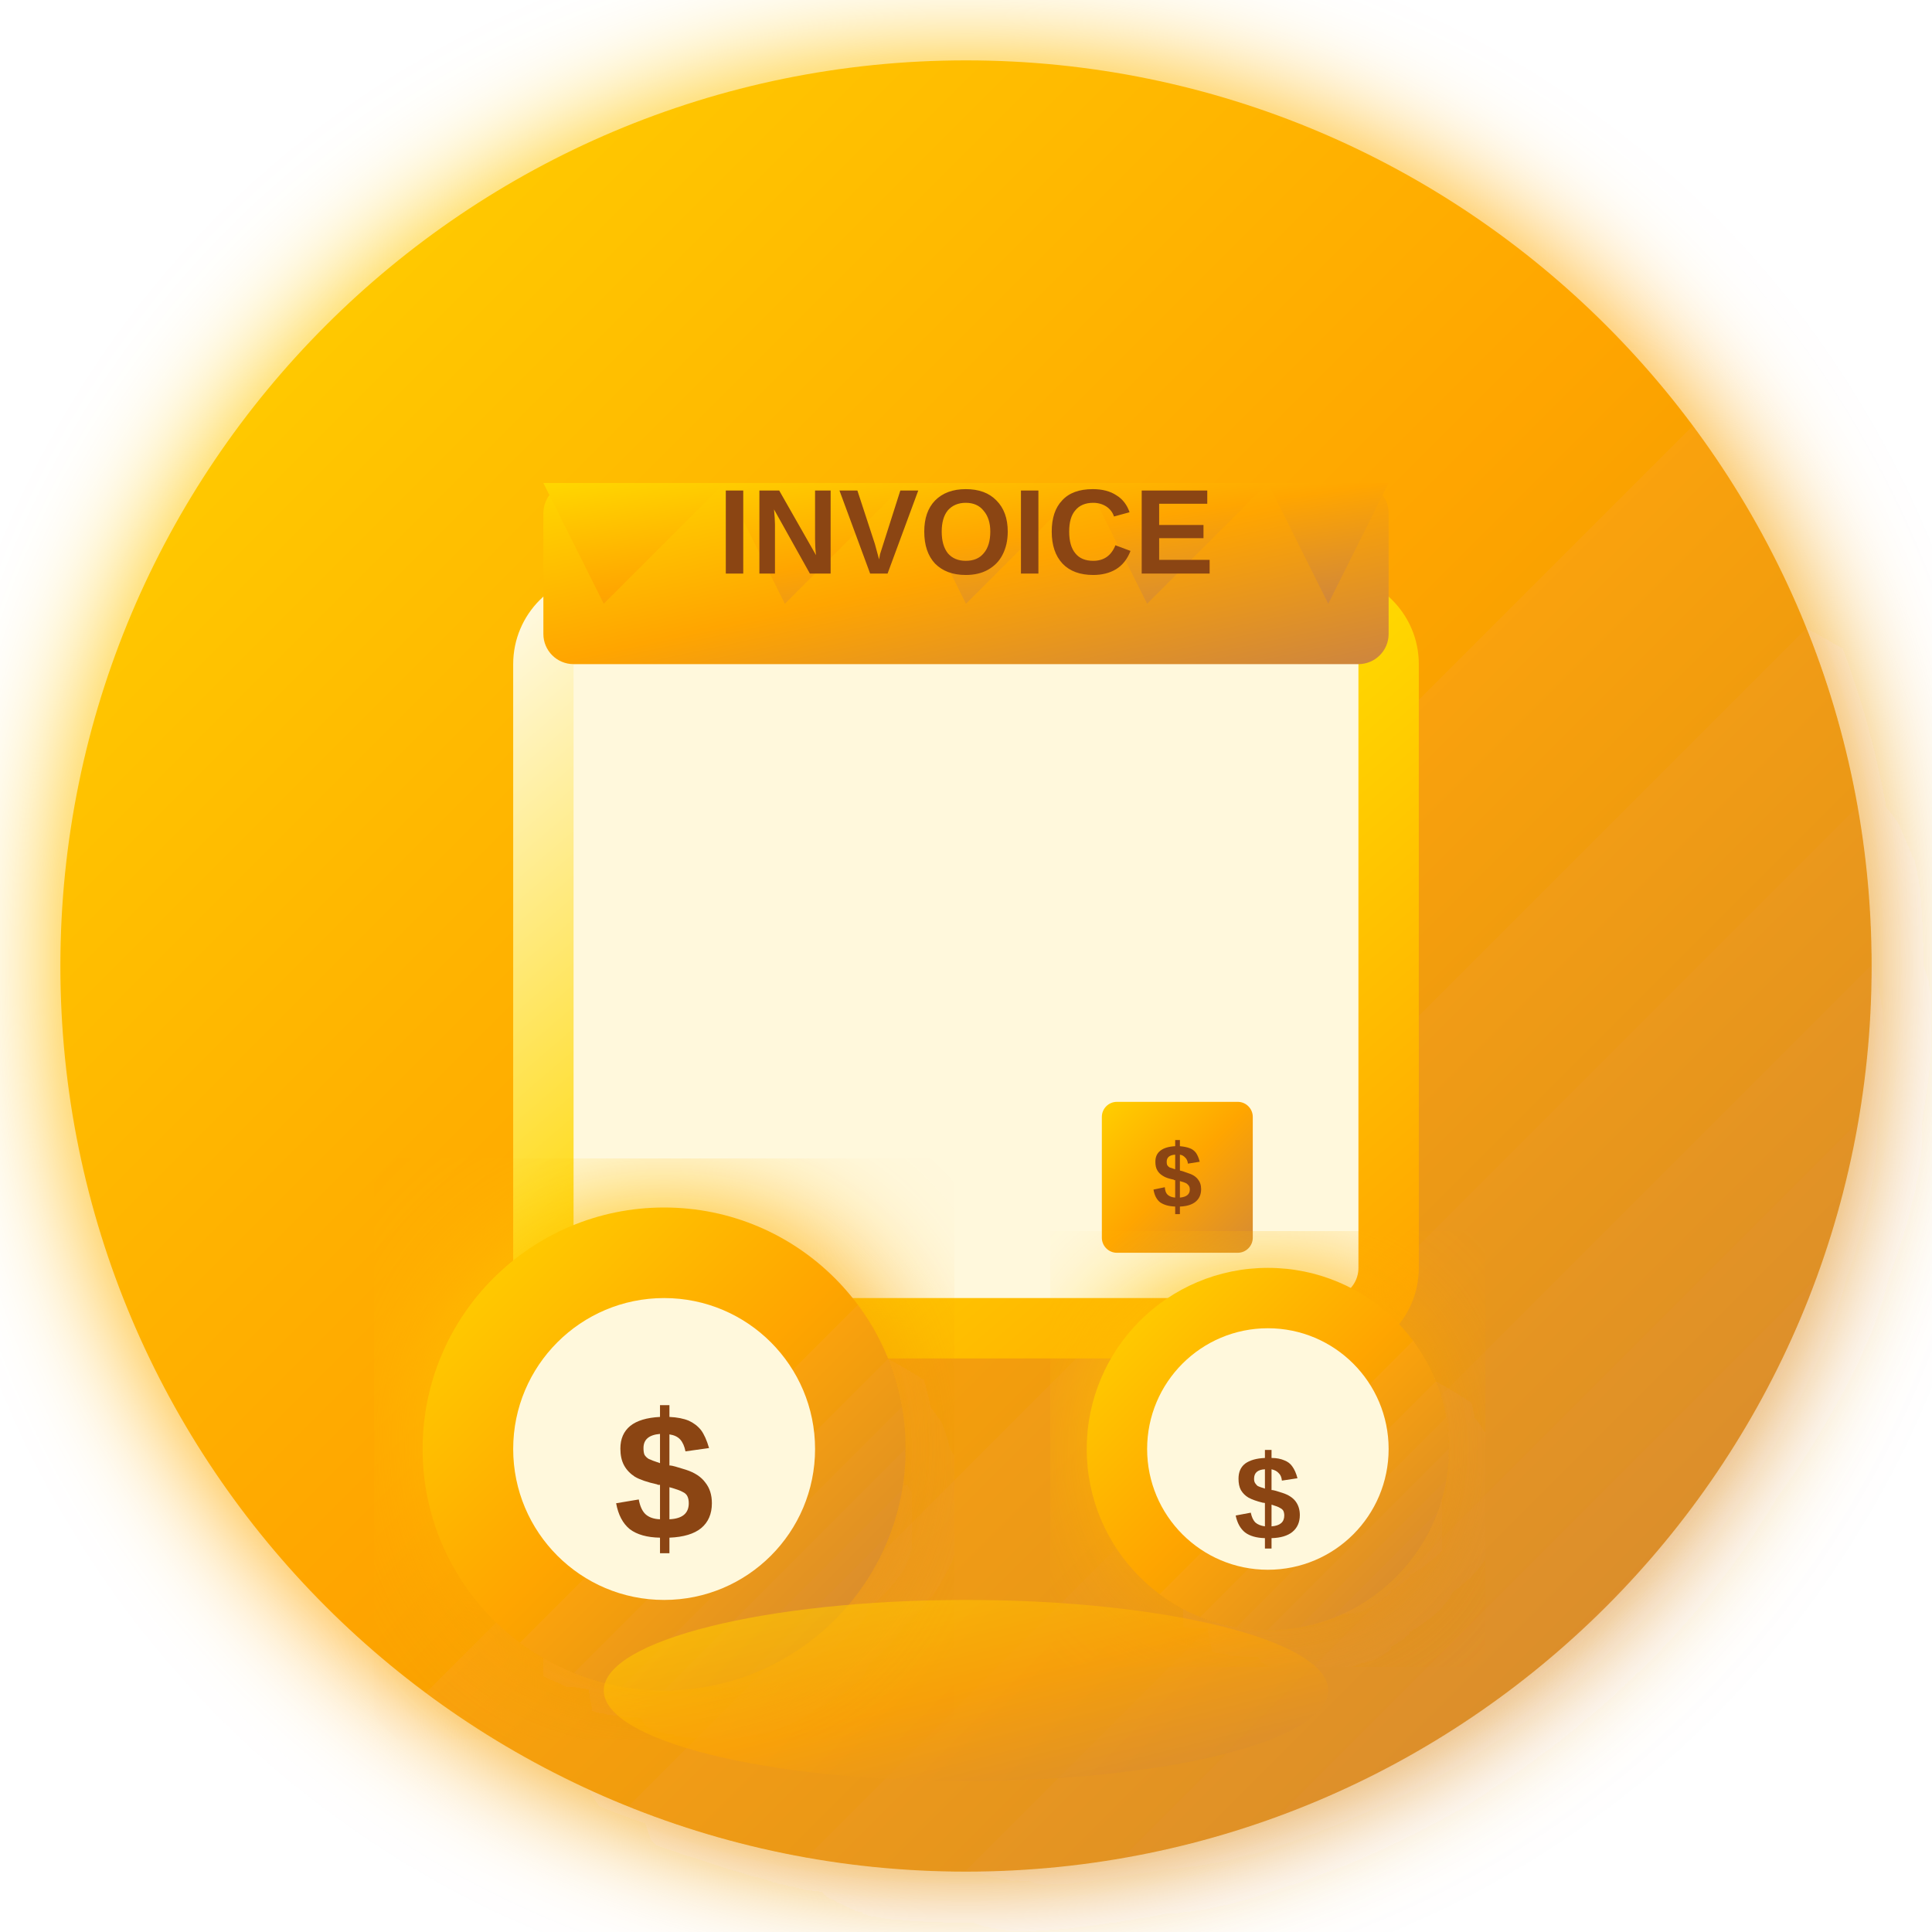
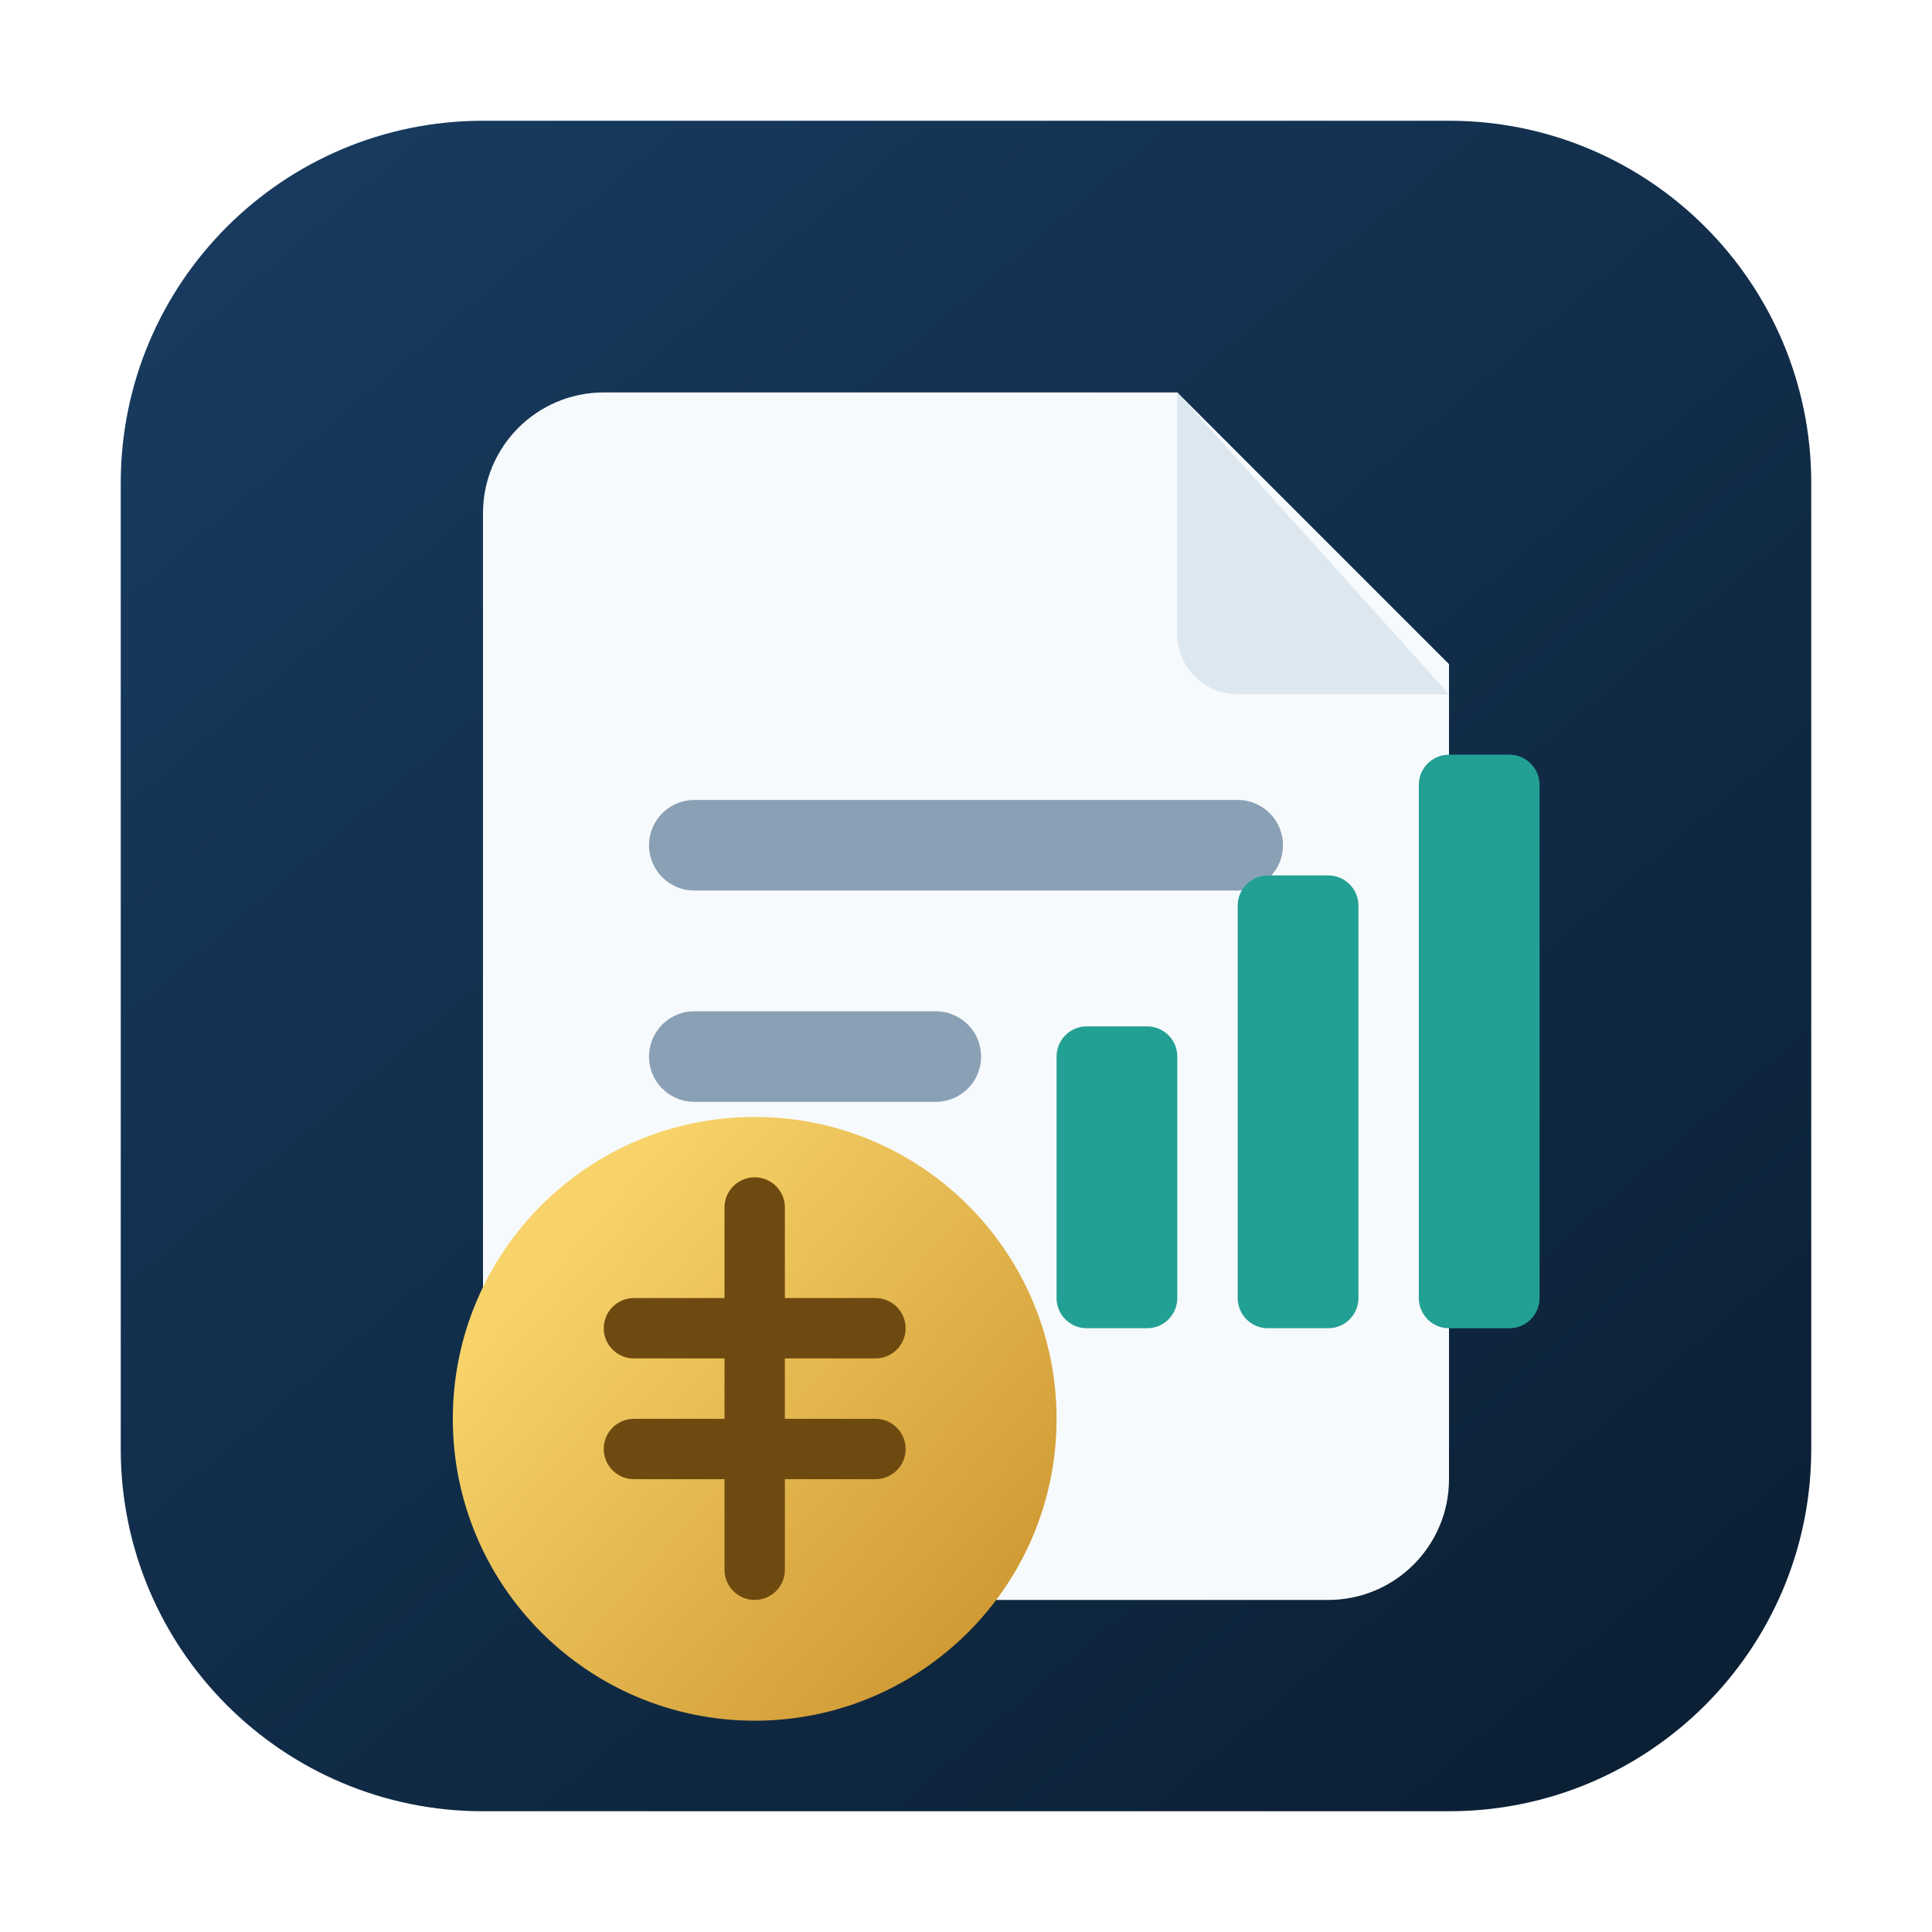
- <svg xmlns="http://www.w3.org/2000/svg" width="64" height="64" viewBox="0 0 64 64" fill="none">
+ <svg xmlns="http://www.w3.org/2000/svg" width="64" height="64" viewBox="0 0 64 64" role="img" aria-label="Finance System">
  <defs>
-     <linearGradient id="goldGradient" x1="0%" y1="0%" x2="100%" y2="100%">
-       <stop offset="0%" style="stop-color:#FFD700" />
-       <stop offset="50%" style="stop-color:#FFA500" />
-       <stop offset="100%" style="stop-color:#CD853F" />
+     <linearGradient id="bg" x1="10" y1="6" x2="56" y2="60" gradientUnits="userSpaceOnUse">
+       <stop offset="0" stop-color="#173A5E" />
+       <stop offset="1" stop-color="#0B1F33" />
    </linearGradient>
-     <linearGradient id="goldShine" x1="0%" y1="0%" x2="100%" y2="100%">
-       <stop offset="0%" style="stop-color:#FFF8DC" />
-       <stop offset="50%" style="stop-color:#FFD700" />
-       <stop offset="100%" style="stop-color:#FFA500" />
+     <linearGradient id="coin" x1="18" y1="42" x2="36" y2="58" gradientUnits="userSpaceOnUse">
+       <stop offset="0" stop-color="#F7D36A" />
+       <stop offset="1" stop-color="#C58A24" />
    </linearGradient>
-     <filter id="glow">
-       <feGaussianBlur stdDeviation="2" result="coloredBlur" />
-       <feMerge>
-         <feMergeNode in="coloredBlur" />
-         <feMergeNode in="SourceGraphic" />
-       </feMerge>
-     </filter>
  </defs>
-   <circle cx="32" cy="32" r="30" fill="url(#goldGradient)" filter="url(#glow)" />
-   <rect x="18" y="20" width="28" height="24" rx="2" fill="#FFF8DC" stroke="url(#goldShine)" stroke-width="2" />
-   <rect x="18" y="16" width="28" height="6" fill="url(#goldGradient)" rx="1" />
-   <polygon points="18,16 20,20 24,16 26,20 30,16 32,20 36,16 38,20 42,16 44,20 46,16" fill="url(#goldGradient)" />
-   <text x="32" y="19" font-family="Arial, sans-serif" font-size="4" font-weight="bold" fill="#8B4513" text-anchor="middle">INVOICE</text>
-   <line x1="22" y1="26" x2="42" y2="26" stroke="url(#goldGradient)" stroke-width="1.5" />
-   <line x1="22" y1="30" x2="42" y2="30" stroke="url(#goldGradient)" stroke-width="1.5" />
-   <line x1="22" y1="34" x2="42" y2="34" stroke="url(#goldGradient)" stroke-width="1.5" />
-   <line x1="22" y1="38" x2="34" y2="38" stroke="url(#goldGradient)" stroke-width="1.5" />
-   <rect x="36" y="36" width="6" height="6" rx="1" fill="url(#goldGradient)" stroke="#FFF8DC" stroke-width="1" />
-   <text x="39" y="40" font-family="Arial, sans-serif" font-size="3" font-weight="bold" fill="#8B4513" text-anchor="middle">$</text>
-   <circle cx="22" cy="48" r="8" fill="url(#goldGradient)" filter="url(#glow)" />
-   <circle cx="22" cy="48" r="5" fill="#FFF8DC" />
-   <text x="22" y="51" font-family="Arial, sans-serif" font-size="6" font-weight="bold" fill="#8B4513" text-anchor="middle">$</text>
-   <circle cx="42" cy="48" r="6" fill="url(#goldGradient)" filter="url(#glow)" />
-   <circle cx="42" cy="48" r="4" fill="#FFF8DC" />
-   <text x="42" y="51" font-family="Arial, sans-serif" font-size="4" font-weight="bold" fill="#8B4513" text-anchor="middle">$</text>
-   <ellipse cx="32" cy="56" rx="12" ry="3" fill="url(#goldGradient)" opacity="0.6" />
+   <rect x="4" y="4" width="56" height="56" rx="12" fill="url(#bg)" />
+   <path d="M20 13h19l9 9v27a4 4 0 0 1-4 4H20a4 4 0 0 1-4-4V17a4 4 0 0 1 4-4Z" fill="#F7FAFC" />
+   <path d="M39 13v8a2 2 0 0 0 2 2h7" fill="#DCE7F0" />
+   <path d="M23 28h18" stroke="#8AA0B5" stroke-width="3" stroke-linecap="round" />
+   <path d="M23 35h8" stroke="#8AA0B5" stroke-width="3" stroke-linecap="round" />
+   <rect x="35" y="34" width="4" height="10" rx="1" fill="#23A094" />
+   <rect x="41" y="29" width="4" height="15" rx="1" fill="#23A094" />
+   <rect x="47" y="25" width="4" height="19" rx="1" fill="#23A094" />
+   <circle cx="25" cy="47" r="10" fill="url(#coin)" />
+   <path d="M21 44h8M21 48h8M25 40v12" stroke="#6F4A10" stroke-width="2" stroke-linecap="round" />
</svg>
